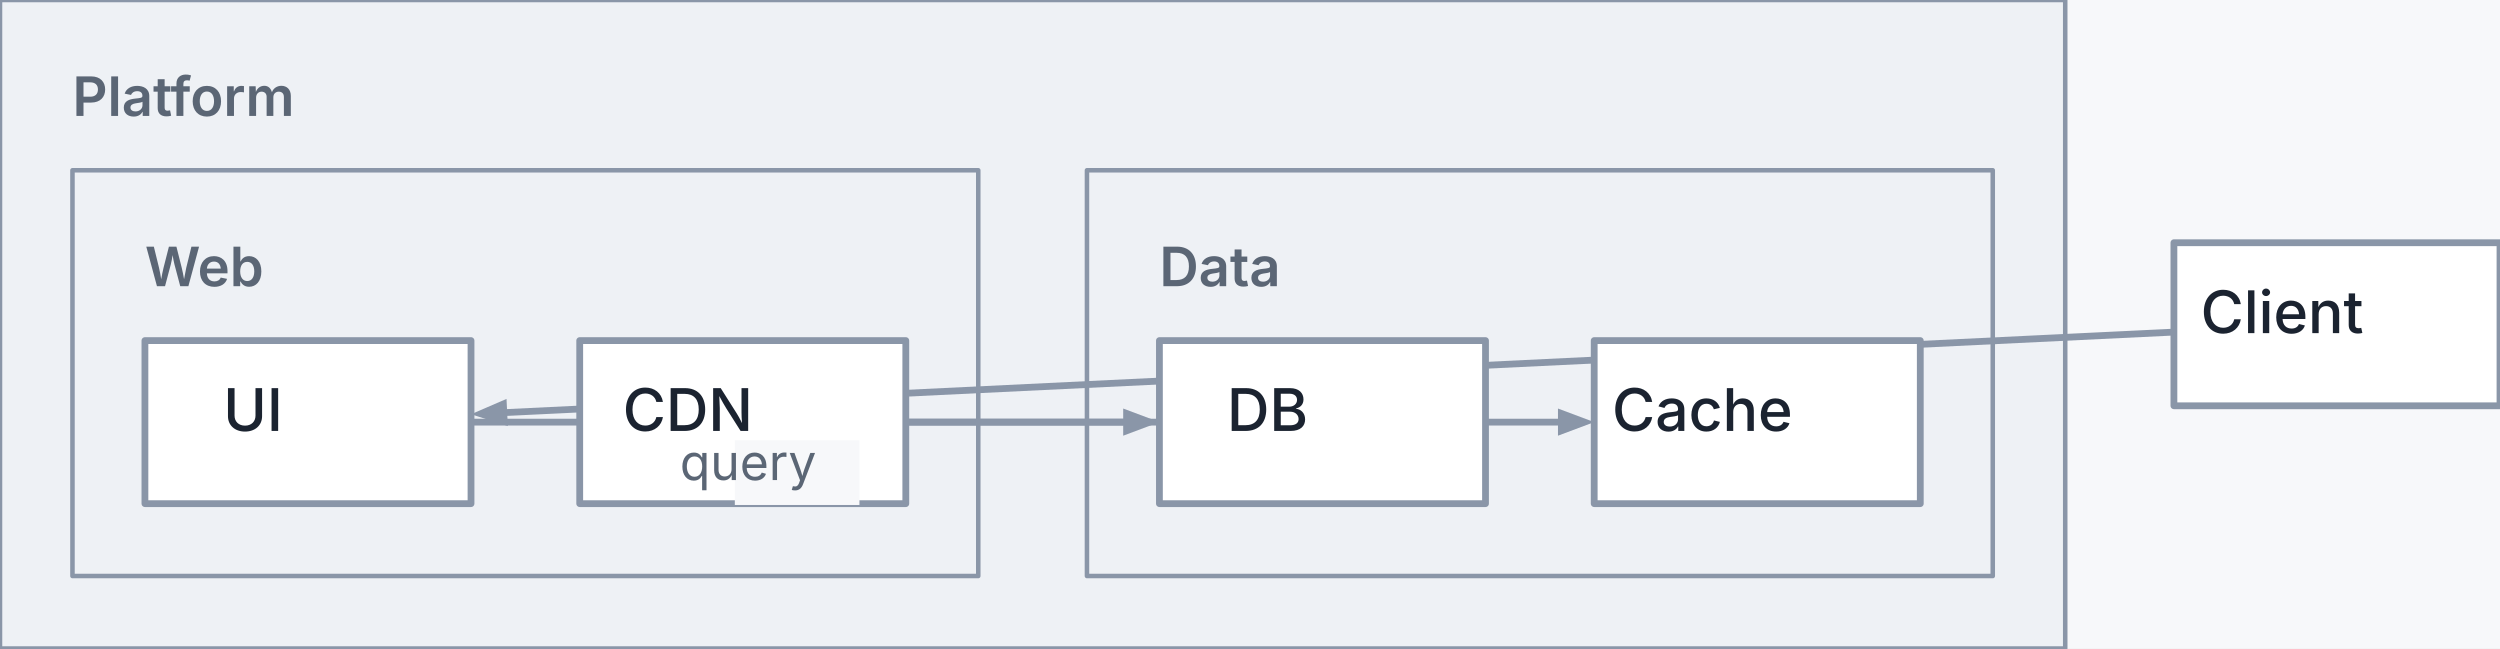
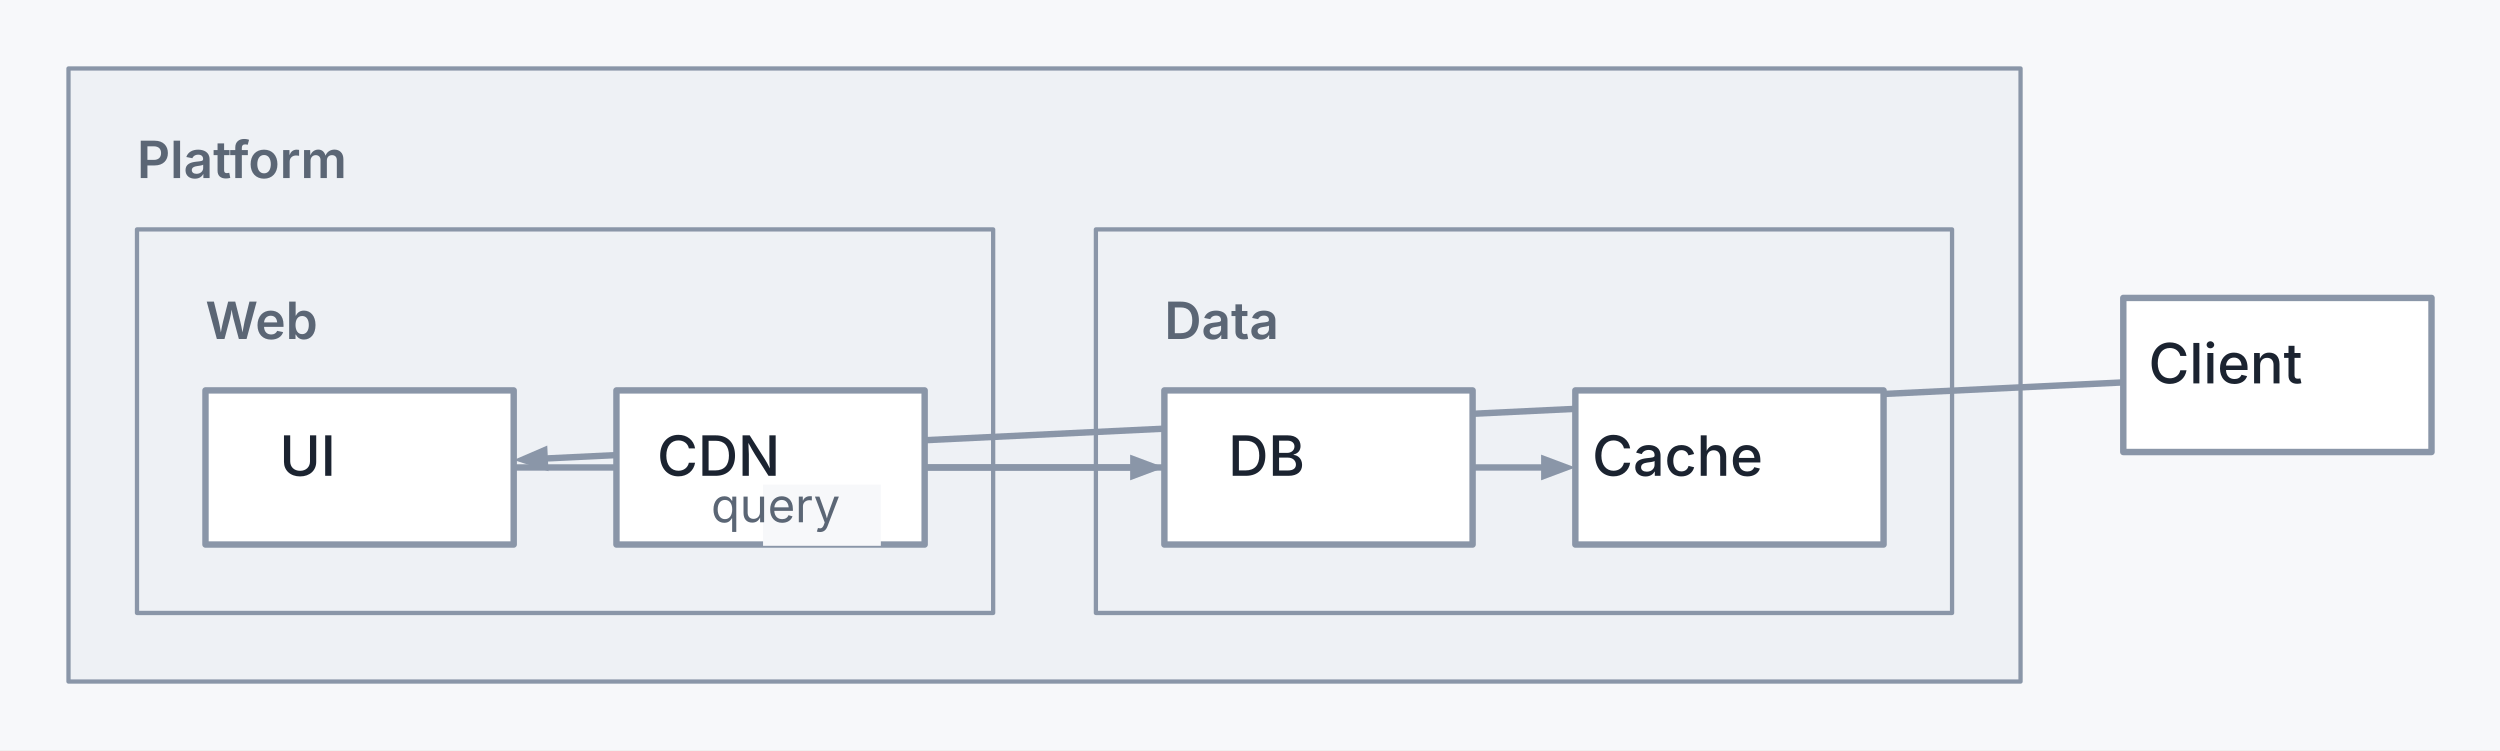
- <svg xmlns="http://www.w3.org/2000/svg" class="sgl" data-sgl="1.0" width="552" height="143.203" viewBox="0 0 552 143.203" role="img" aria-labelledby="sgl-t sgl-d">
+ <svg xmlns="http://www.w3.org/2000/svg" class="sgl" data-sgl="1.0" width="584" height="175.203" viewBox="0 0 584 175.203" role="img" aria-labelledby="sgl-t sgl-d">
  <style>.canvas{fill:#F7F8FA}
.c-shape,.n-shape{stroke-linejoin:round}
.e-path{fill:none;stroke-linecap:round}
.el-plate{stroke:none}
.n-port{stroke:none}
text{white-space:pre}
.g-8ab423a0{stroke-width:1.5px}
.g-93de2877{font-family:Inter, system-ui, -apple-system, 'Segoe UI', Roboto, sans-serif;font-size:12px;font-weight:600}
.g-b5aa7f71{stroke-width:1px}
.g-c4cad93e{font-family:Inter, system-ui, -apple-system, 'Segoe UI', Roboto, sans-serif;font-size:13px;font-weight:500}
.g-d7aeceec{font-family:Inter, system-ui, -apple-system, 'Segoe UI', Roboto, sans-serif;font-size:11px;font-weight:400}
.p-971b4d83dddb1b8a{fill:#F7F8FA}
.s-0197ea46ca823255{fill:#EEF1F5;stroke:#8A96A8}
.s-971b4d83dddb1b8a{stroke:#8A96A8}
.s-fd9a5e415fda65de{fill:#FFFFFF;stroke:#8A96A8}
.t-3a61febfdc44ff9d{fill:#1B2330}
.t-928730d867fbcf91{fill:#5B6675}
.t-f65d281014bb5a7e{fill:#5B6675}</style>
  <defs>
    <marker id="m-triangle-bfac01a3" markerUnits="userSpaceOnUse" markerWidth="8" markerHeight="6" refX="0" refY="3" orient="auto">
      <path d="M0 0L8 3L0 6Z" fill="#8A96A8" />
    </marker>
  </defs>
-   <rect class="canvas" x="0" y="0" width="552" height="143.203" aria-hidden="true" />
+   <rect class="canvas" x="0" y="0" width="584" height="175.203" aria-hidden="true" />
  <g class="L-containers">
    <g id="n-platform" class="c" role="group" aria-label="Platform">
-       <path class="c-shape g-b5aa7f71 s-0197ea46ca823255" d="M 0 0 h 456 v 143.203 h -456 Z" />
-       <text class="c-title g-93de2877 t-928730d867fbcf91" x="16" y="25.6" text-anchor="start" xml:space="preserve" aria-hidden="true">
-         <tspan x="16" dy="0">Platform</tspan>
+       <path class="c-shape g-b5aa7f71 s-0197ea46ca823255" d="M 16 16 h 456 v 143.203 h -456 Z" />
+       <text class="c-title g-93de2877 t-928730d867fbcf91" x="32" y="41.6" text-anchor="start" xml:space="preserve" aria-hidden="true">
+         <tspan x="32" dy="0">Platform</tspan>
      </text>
    </g>
    <g id="n-platform.web" class="c" role="group" aria-label="Web">
-       <path class="c-shape g-b5aa7f71 s-0197ea46ca823255" d="M 16 37.594 h 200 v 89.594 h -200 Z" />
-       <text class="c-title g-93de2877 t-928730d867fbcf91" x="32" y="63.194" text-anchor="start" xml:space="preserve" aria-hidden="true">
-         <tspan x="32" dy="0">Web</tspan>
+       <path class="c-shape g-b5aa7f71 s-0197ea46ca823255" d="M 32 53.594 h 200 v 89.594 h -200 Z" />
+       <text class="c-title g-93de2877 t-928730d867fbcf91" x="48" y="79.194" text-anchor="start" xml:space="preserve" aria-hidden="true">
+         <tspan x="48" dy="0">Web</tspan>
      </text>
    </g>
    <g id="n-platform.data" class="c" role="group" aria-label="Data">
-       <path class="c-shape g-b5aa7f71 s-0197ea46ca823255" d="M 240 37.594 h 200 v 89.594 h -200 Z" />
-       <text class="c-title g-93de2877 t-928730d867fbcf91" x="256" y="63.194" text-anchor="start" xml:space="preserve" aria-hidden="true">
-         <tspan x="256" dy="0">Data</tspan>
+       <path class="c-shape g-b5aa7f71 s-0197ea46ca823255" d="M 256 53.594 h 200 v 89.594 h -200 Z" />
+       <text class="c-title g-93de2877 t-928730d867fbcf91" x="272" y="79.194" text-anchor="start" xml:space="preserve" aria-hidden="true">
+         <tspan x="272" dy="0">Data</tspan>
      </text>
    </g>
  </g>
  <g class="L-edges">
    <g id="e-be334112e524c233" class="e" role="graphics-symbol" aria-label="client to platform.web.ui">
-       <path class="e-path g-8ab423a0 s-971b4d83dddb1b8a" d="M480 73.328L111.984 91.078" marker-end="url(#m-triangle-bfac01a3)" />
+       <path class="e-path g-8ab423a0 s-971b4d83dddb1b8a" d="M496 89.328L127.984 107.078" marker-end="url(#m-triangle-bfac01a3)" />
    </g>
    <g id="e-69689b04ba39061f" class="e" role="graphics-symbol" aria-label="platform.web.ui to platform.data.db: query">
-       <path class="e-path g-8ab423a0 s-971b4d83dddb1b8a" d="M104 93.203L248 93.203" marker-end="url(#m-triangle-bfac01a3)" />
+       <path class="e-path g-8ab423a0 s-971b4d83dddb1b8a" d="M120 109.203L264 109.203" marker-end="url(#m-triangle-bfac01a3)" />
    </g>
    <g id="e-66a7798fce94a874" class="e" role="graphics-symbol" aria-label="platform.web.cdn to platform.data.cache">
-       <path class="e-path g-8ab423a0 s-971b4d83dddb1b8a" d="M200 93.203L344 93.203" marker-end="url(#m-triangle-bfac01a3)" />
+       <path class="e-path g-8ab423a0 s-971b4d83dddb1b8a" d="M216 109.203L360 109.203" marker-end="url(#m-triangle-bfac01a3)" />
    </g>
  </g>
  <g class="L-nodes">
    <g id="n-platform.web.ui" class="n sh-rect" role="group" aria-label="UI">
-       <path class="n-shape g-8ab423a0 s-fd9a5e415fda65de" d="M 32 75.203 h 72 v 36 h -72 Z" />
-       <text class="n-title g-c4cad93e t-3a61febfdc44ff9d" x="68" y="95.153" text-anchor="middle" xml:space="preserve" aria-hidden="true">
-         <tspan x="68" dy="0">UI</tspan>
+       <path class="n-shape g-8ab423a0 s-fd9a5e415fda65de" d="M 48 91.203 h 72 v 36 h -72 Z" />
+       <text class="n-title g-c4cad93e t-3a61febfdc44ff9d" x="84" y="111.153" text-anchor="middle" xml:space="preserve" aria-hidden="true">
+         <tspan x="84" dy="0">UI</tspan>
      </text>
    </g>
    <g id="n-platform.web.cdn" class="n sh-rect" role="group" aria-label="CDN">
-       <path class="n-shape g-8ab423a0 s-fd9a5e415fda65de" d="M 128 75.203 h 72 v 36 h -72 Z" />
-       <text class="n-title g-c4cad93e t-3a61febfdc44ff9d" x="164" y="95.153" text-anchor="middle" xml:space="preserve" aria-hidden="true">
-         <tspan x="164" dy="0">CDN</tspan>
+       <path class="n-shape g-8ab423a0 s-fd9a5e415fda65de" d="M 144 91.203 h 72 v 36 h -72 Z" />
+       <text class="n-title g-c4cad93e t-3a61febfdc44ff9d" x="180" y="111.153" text-anchor="middle" xml:space="preserve" aria-hidden="true">
+         <tspan x="180" dy="0">CDN</tspan>
      </text>
    </g>
    <g id="n-platform.data.db" class="n sh-rect" role="group" aria-label="DB">
-       <path class="n-shape g-8ab423a0 s-fd9a5e415fda65de" d="M 256 75.203 h 72 v 36 h -72 Z" />
-       <text class="n-title g-c4cad93e t-3a61febfdc44ff9d" x="292" y="95.153" text-anchor="middle" xml:space="preserve" aria-hidden="true">
-         <tspan x="292" dy="0">DB</tspan>
+       <path class="n-shape g-8ab423a0 s-fd9a5e415fda65de" d="M 272 91.203 h 72 v 36 h -72 Z" />
+       <text class="n-title g-c4cad93e t-3a61febfdc44ff9d" x="308" y="111.153" text-anchor="middle" xml:space="preserve" aria-hidden="true">
+         <tspan x="308" dy="0">DB</tspan>
      </text>
    </g>
    <g id="n-platform.data.cache" class="n sh-rect" role="group" aria-label="Cache">
-       <path class="n-shape g-8ab423a0 s-fd9a5e415fda65de" d="M 352 75.203 h 72 v 36 h -72 Z" />
-       <text class="n-title g-c4cad93e t-3a61febfdc44ff9d" x="388" y="95.153" text-anchor="middle" xml:space="preserve" aria-hidden="true">
-         <tspan x="388" dy="0">Cache</tspan>
+       <path class="n-shape g-8ab423a0 s-fd9a5e415fda65de" d="M 368 91.203 h 72 v 36 h -72 Z" />
+       <text class="n-title g-c4cad93e t-3a61febfdc44ff9d" x="404" y="111.153" text-anchor="middle" xml:space="preserve" aria-hidden="true">
+         <tspan x="404" dy="0">Cache</tspan>
      </text>
    </g>
    <g id="n-client" class="n sh-rect" role="group" aria-label="Client">
-       <path class="n-shape g-8ab423a0 s-fd9a5e415fda65de" d="M 480 53.594 h 72 v 36 h -72 Z" />
-       <text class="n-title g-c4cad93e t-3a61febfdc44ff9d" x="516.008" y="73.559" text-anchor="middle" xml:space="preserve" aria-hidden="true">
-         <tspan x="516.008" dy="0">Client</tspan>
+       <path class="n-shape g-8ab423a0 s-fd9a5e415fda65de" d="M 496 69.594 h 72 v 36 h -72 Z" />
+       <text class="n-title g-c4cad93e t-3a61febfdc44ff9d" x="532.008" y="89.559" text-anchor="middle" xml:space="preserve" aria-hidden="true">
+         <tspan x="532.008" dy="0">Client</tspan>
      </text>
    </g>
  </g>
  <g class="L-labels">
    <g class="el" aria-hidden="true">
-       <rect class="el-plate p-971b4d83dddb1b8a" x="162.25" y="97.203" width="27.516" height="14.297" aria-hidden="true" />
-       <text class="el-text g-d7aeceec t-f65d281014bb5a7e" x="176.008" y="106.002" text-anchor="middle" xml:space="preserve" aria-hidden="true">
-         <tspan x="176.008" dy="0">query</tspan>
+       <rect class="el-plate p-971b4d83dddb1b8a" x="178.25" y="113.203" width="27.516" height="14.297" aria-hidden="true" />
+       <text class="el-text g-d7aeceec t-f65d281014bb5a7e" x="192.008" y="122.002" text-anchor="middle" xml:space="preserve" aria-hidden="true">
+         <tspan x="192.008" dy="0">query</tspan>
      </text>
    </g>
  </g>
</svg>
